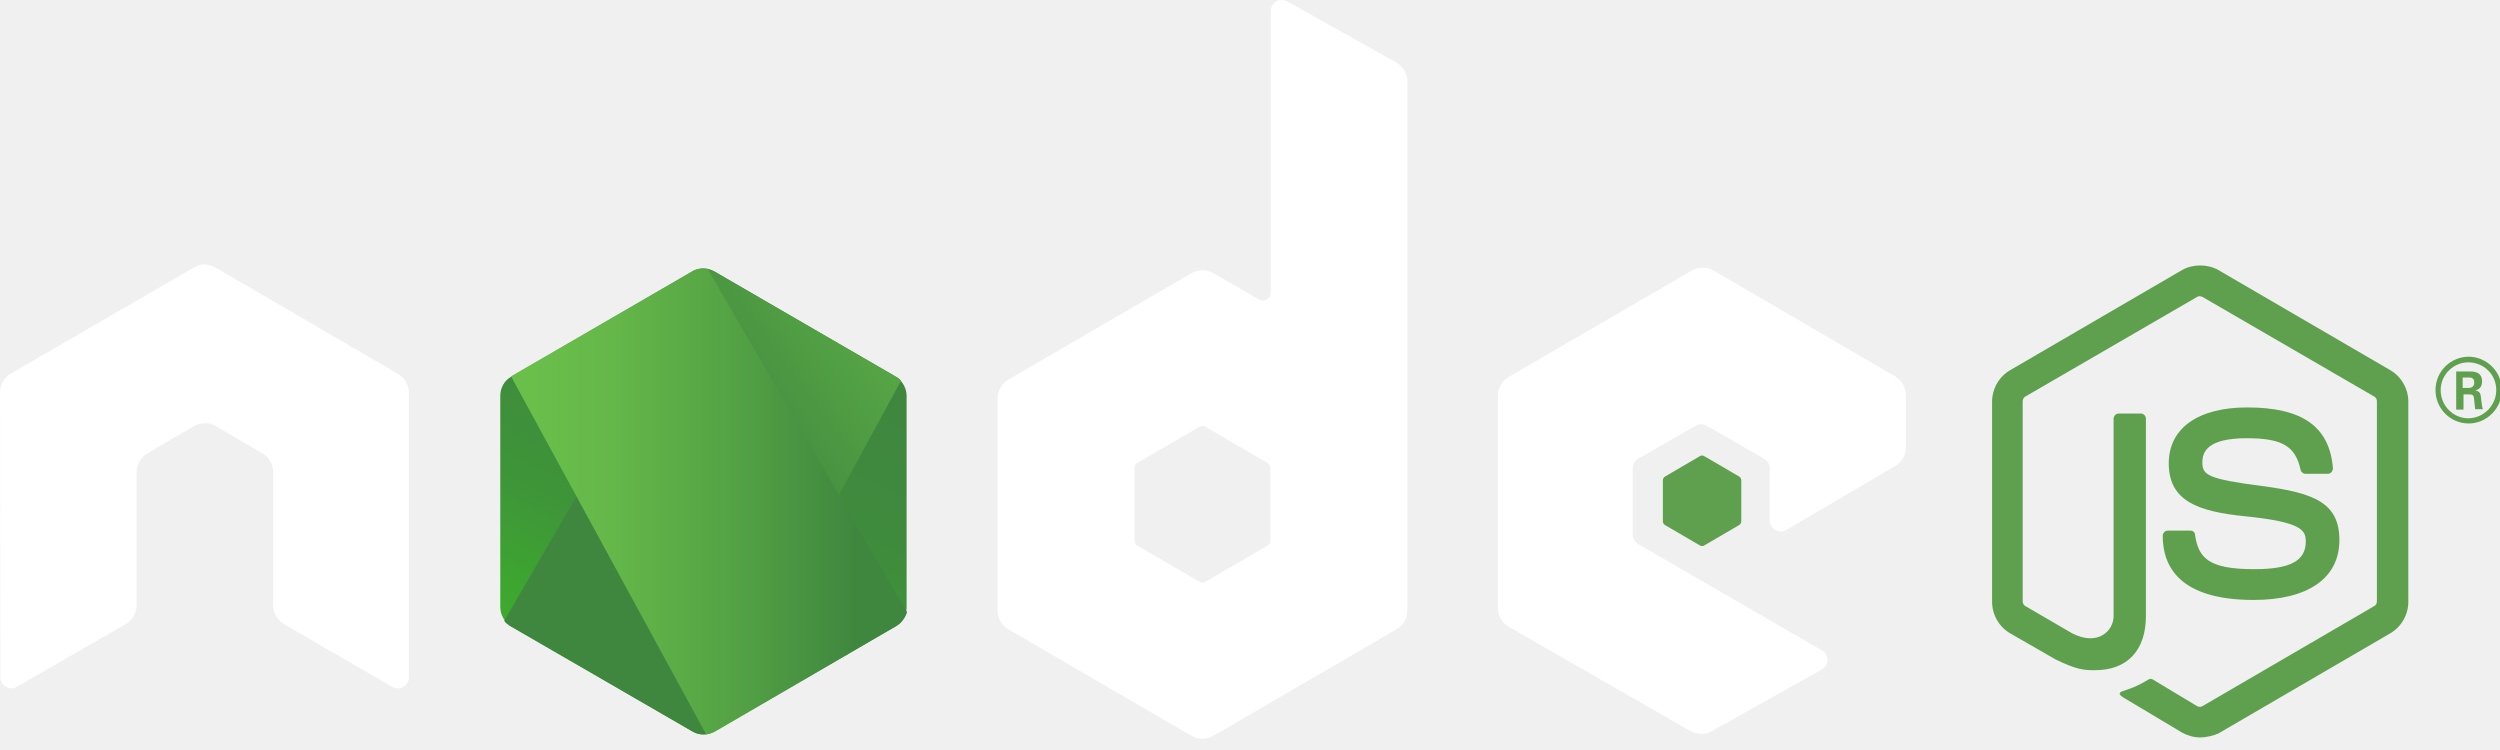
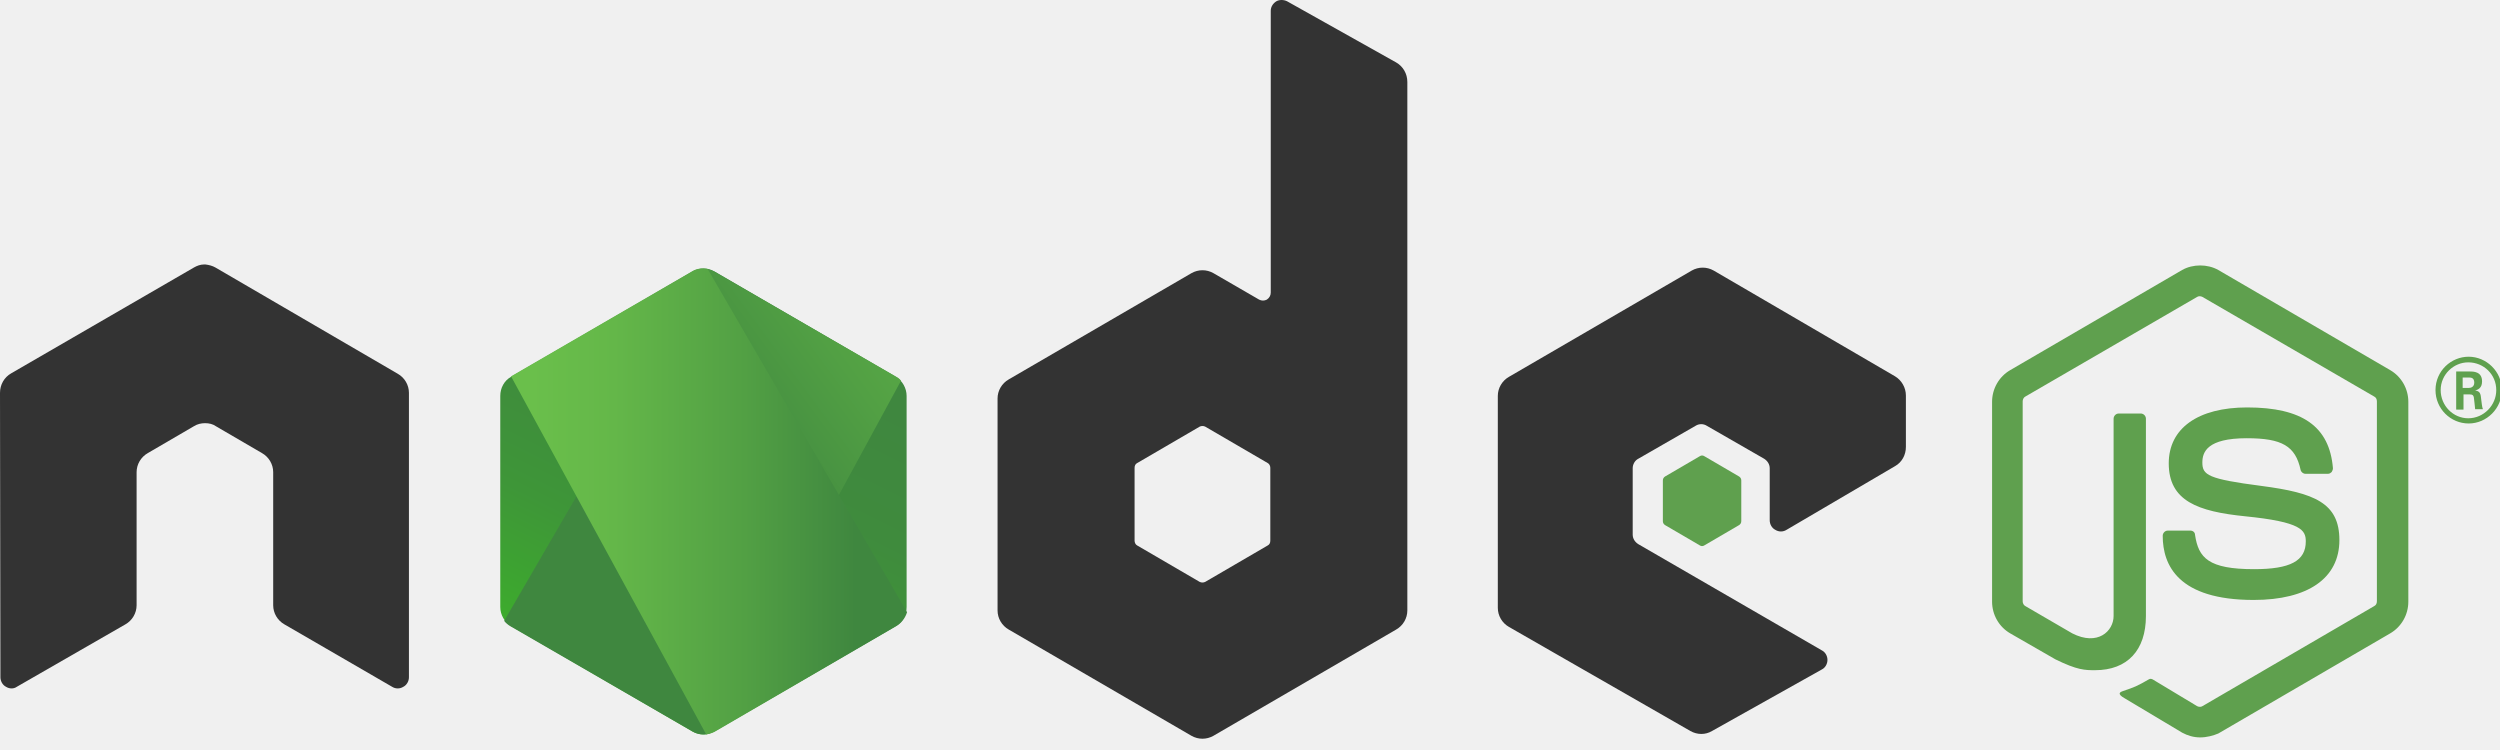
<svg xmlns="http://www.w3.org/2000/svg" width="267" height="80" viewBox="0 0 267 80" fill="none">
-   <mask id="mask0_1803_3458" style="mask-type:luminance" maskUnits="userSpaceOnUse" x="0" y="0" width="267" height="80">
+   <mask id="mask0_1804_2337" style="mask-type:luminance" maskUnits="userSpaceOnUse" x="0" y="0" width="267" height="80">
    <path d="M267 0H0V79.378H267V0Z" fill="white" />
  </mask>
-   <g mask="url(#mask0_1803_3458)">
+   <g mask="url(#mask0_1804_2337)">
    <path d="M234.983 78.755C234.292 78.755 233.648 78.57 233.05 78.245L226.929 74.587C226.008 74.078 226.469 73.892 226.745 73.8C227.987 73.383 228.217 73.29 229.506 72.549C229.644 72.457 229.828 72.503 229.966 72.596L234.66 75.421C234.844 75.513 235.074 75.513 235.212 75.421L253.575 64.724C253.758 64.631 253.852 64.446 253.852 64.214V42.867C253.852 42.635 253.758 42.45 253.575 42.357L235.212 31.707C235.028 31.614 234.798 31.614 234.66 31.707L216.298 42.357C216.114 42.45 216.022 42.681 216.022 42.867V64.214C216.022 64.4 216.114 64.631 216.298 64.724L221.314 67.641C224.029 69.03 225.732 67.409 225.732 65.789V44.719C225.732 44.441 225.962 44.163 226.285 44.163H228.632C228.908 44.163 229.184 44.395 229.184 44.719V65.789C229.184 69.447 227.205 71.577 223.753 71.577C222.695 71.577 221.867 71.577 219.519 70.419L214.687 67.641C213.491 66.946 212.754 65.65 212.754 64.26V42.913C212.754 41.524 213.491 40.227 214.687 39.532L233.05 28.836C234.2 28.187 235.765 28.187 236.915 28.836L255.278 39.532C256.474 40.227 257.21 41.524 257.21 42.913V64.26C257.21 65.65 256.474 66.946 255.278 67.641L236.915 78.338C236.363 78.57 235.673 78.755 234.983 78.755Z" fill="#5FA04E" />
    <path d="M240.69 64.075C232.635 64.075 230.978 60.37 230.978 57.221C230.978 56.944 231.208 56.666 231.53 56.666H233.923C234.2 56.666 234.43 56.851 234.43 57.129C234.798 59.583 235.856 60.787 240.735 60.787C244.601 60.787 246.258 59.907 246.258 57.824C246.258 56.62 245.796 55.74 239.768 55.138C234.752 54.628 231.622 53.517 231.622 49.488C231.622 45.737 234.752 43.514 239.998 43.514C245.89 43.514 248.789 45.552 249.157 49.998C249.157 50.137 249.111 50.275 249.02 50.414C248.926 50.507 248.789 50.6 248.649 50.6H246.21C245.982 50.6 245.751 50.414 245.705 50.183C245.152 47.636 243.725 46.803 239.952 46.803C235.718 46.803 235.212 48.284 235.212 49.395C235.212 50.738 235.81 51.155 241.517 51.896C247.177 52.637 249.847 53.702 249.847 57.684C249.847 61.76 246.487 64.075 240.69 64.075Z" fill="#5FA04E" />
    <path d="M267.2 41.662C267.2 43.607 265.588 45.228 263.654 45.228C261.722 45.228 260.111 43.653 260.111 41.662C260.111 39.625 261.768 38.097 263.654 38.097C265.542 38.097 267.2 39.671 267.2 41.662ZM260.664 41.662C260.664 43.329 261.999 44.672 263.608 44.672C265.266 44.672 266.601 43.283 266.601 41.662C266.601 39.995 265.266 38.699 263.608 38.699C262.045 38.699 260.664 39.995 260.664 41.662ZM262.321 39.671H263.702C264.162 39.671 265.083 39.671 265.083 40.736C265.083 41.477 264.621 41.616 264.344 41.709C264.898 41.755 264.943 42.125 264.989 42.635C265.035 42.959 265.083 43.514 265.174 43.7H264.344C264.344 43.514 264.207 42.496 264.207 42.449C264.162 42.218 264.07 42.125 263.794 42.125H263.103V43.746H262.321V39.671ZM263.057 41.431H263.654C264.162 41.431 264.253 41.06 264.253 40.875C264.253 40.319 263.885 40.319 263.654 40.319H263.012V41.431H263.057Z" fill="#5FA04E" />
-     <path fill-rule="evenodd" clip-rule="evenodd" d="M43.674 41.954C43.674 41.12 43.214 40.333 42.477 39.916L23.01 28.571C22.688 28.386 22.32 28.293 21.952 28.247C21.906 28.247 21.768 28.247 21.768 28.247C21.4 28.247 21.032 28.386 20.709 28.571L1.197 39.87C0.46 40.287 0 41.074 0 41.954L0.046 72.332C0.046 72.748 0.276 73.165 0.644 73.35C1.012 73.582 1.473 73.582 1.795 73.35L13.392 66.682C14.128 66.265 14.589 65.478 14.589 64.645V50.428C14.589 49.595 15.049 48.807 15.785 48.391L20.709 45.52C21.078 45.288 21.492 45.195 21.906 45.195C22.32 45.195 22.734 45.288 23.056 45.52L27.981 48.391C28.717 48.807 29.177 49.595 29.177 50.428V64.645C29.177 65.478 29.637 66.265 30.374 66.682L41.879 73.35C42.247 73.582 42.707 73.582 43.075 73.35C43.444 73.165 43.674 72.748 43.674 72.332V41.954Z" fill="white" />
-     <path fill-rule="evenodd" clip-rule="evenodd" d="M137.465 0.139C137.096 -0.046 136.636 -0.046 136.314 0.139C135.946 0.37 135.716 0.741 135.716 1.158V31.257C135.716 31.535 135.578 31.813 135.301 31.998C135.025 32.137 134.749 32.137 134.473 31.998L129.595 29.174C128.859 28.757 127.984 28.757 127.248 29.174L107.735 40.519C106.999 40.936 106.539 41.723 106.539 42.556V65.2C106.539 66.034 106.999 66.821 107.735 67.238L127.248 78.583C127.984 79 128.859 79 129.595 78.583L149.108 67.238C149.844 66.821 150.304 66.034 150.304 65.2V8.752C150.304 7.872 149.844 7.085 149.108 6.668L137.465 0.139ZM135.67 57.745C135.67 57.977 135.578 58.162 135.394 58.254L128.72 62.144C128.536 62.237 128.306 62.237 128.122 62.144L121.449 58.254C121.265 58.162 121.173 57.93 121.173 57.745V49.966C121.173 49.734 121.265 49.549 121.449 49.456L128.122 45.566C128.306 45.474 128.536 45.474 128.72 45.566L135.394 49.456C135.578 49.549 135.67 49.78 135.67 49.966V57.745Z" fill="white" />
-     <path fill-rule="evenodd" clip-rule="evenodd" d="M202.398 49.78C203.135 49.363 203.549 48.576 203.549 47.742V42.232C203.549 41.398 203.089 40.611 202.398 40.195L183.023 28.896C182.287 28.479 181.413 28.479 180.676 28.896L161.164 40.241C160.427 40.658 159.967 41.445 159.967 42.278V64.923C159.967 65.756 160.427 66.543 161.164 66.96L180.538 78.074C181.275 78.49 182.149 78.49 182.839 78.074L194.575 71.498C194.943 71.313 195.173 70.896 195.173 70.479C195.173 70.063 194.943 69.646 194.575 69.461L174.97 58.115C174.602 57.884 174.372 57.514 174.372 57.097V50.012C174.372 49.595 174.602 49.178 174.97 48.993L181.091 45.474C181.459 45.242 181.919 45.242 182.287 45.474L188.408 48.993C188.776 49.224 189.006 49.595 189.006 50.012V55.569C189.006 55.985 189.236 56.402 189.605 56.587C189.973 56.819 190.433 56.819 190.801 56.587L202.398 49.78Z" fill="white" />
+     <path fill-rule="evenodd" clip-rule="evenodd" d="M43.674 41.954C43.674 41.12 43.214 40.333 42.477 39.916L23.01 28.571C22.688 28.386 22.32 28.293 21.952 28.247C21.906 28.247 21.768 28.247 21.768 28.247C21.4 28.247 21.032 28.386 20.709 28.571L1.197 39.87C0.46 40.287 0 41.074 0 41.954L0.046 72.332C0.046 72.748 0.276 73.165 0.644 73.35C1.012 73.582 1.473 73.582 1.795 73.35L13.392 66.682C14.128 66.265 14.589 65.478 14.589 64.645V50.428C14.589 49.595 15.049 48.807 15.785 48.391L20.709 45.52C21.078 45.288 21.492 45.195 21.906 45.195C22.32 45.195 22.734 45.288 23.056 45.52L27.981 48.391C28.717 48.807 29.177 49.595 29.177 50.428V64.645C29.177 65.478 29.637 66.265 30.374 66.682L41.879 73.35C42.247 73.582 42.707 73.582 43.075 73.35C43.444 73.165 43.674 72.748 43.674 72.332V41.954Z" fill="#333333" />
+     <path fill-rule="evenodd" clip-rule="evenodd" d="M137.465 0.139C137.096 -0.046 136.636 -0.046 136.314 0.139C135.946 0.37 135.716 0.741 135.716 1.158V31.257C135.716 31.535 135.578 31.813 135.301 31.998C135.025 32.137 134.749 32.137 134.473 31.998L129.595 29.174C128.859 28.757 127.984 28.757 127.248 29.174L107.735 40.519C106.999 40.936 106.539 41.723 106.539 42.556V65.2C106.539 66.034 106.999 66.821 107.735 67.238L127.248 78.583C127.984 79 128.859 79 129.595 78.583L149.108 67.238C149.844 66.821 150.304 66.034 150.304 65.2V8.752C150.304 7.872 149.844 7.085 149.108 6.668L137.465 0.139ZM135.67 57.745C135.67 57.977 135.578 58.162 135.394 58.254L128.72 62.144C128.536 62.237 128.306 62.237 128.122 62.144L121.449 58.254C121.265 58.162 121.173 57.93 121.173 57.745V49.966C121.173 49.734 121.265 49.549 121.449 49.456L128.122 45.566C128.306 45.474 128.536 45.474 128.72 45.566L135.394 49.456C135.578 49.549 135.67 49.78 135.67 49.966V57.745Z" fill="#333333" />
+     <path fill-rule="evenodd" clip-rule="evenodd" d="M202.398 49.78C203.135 49.363 203.549 48.576 203.549 47.742V42.232C203.549 41.398 203.089 40.611 202.398 40.195L183.023 28.896C182.287 28.479 181.413 28.479 180.676 28.896L161.164 40.241C160.427 40.658 159.967 41.445 159.967 42.278V64.923C159.967 65.756 160.427 66.543 161.164 66.96L180.538 78.074C181.275 78.49 182.149 78.49 182.839 78.074L194.575 71.498C194.943 71.313 195.173 70.896 195.173 70.479C195.173 70.063 194.943 69.646 194.575 69.461L174.97 58.115C174.602 57.884 174.372 57.514 174.372 57.097V50.012C174.372 49.595 174.602 49.178 174.97 48.993L181.091 45.474C181.459 45.242 181.919 45.242 182.287 45.474L188.408 48.993C188.776 49.224 189.006 49.595 189.006 50.012V55.569C189.006 55.985 189.236 56.402 189.605 56.587C189.973 56.819 190.433 56.819 190.801 56.587L202.398 49.78Z" fill="#333333" />
    <path fill-rule="evenodd" clip-rule="evenodd" d="M181.551 48.715C181.689 48.623 181.874 48.623 182.012 48.715L185.739 50.892C185.877 50.984 185.969 51.123 185.969 51.309V55.661C185.969 55.847 185.877 55.986 185.739 56.078L182.012 58.255C181.874 58.347 181.689 58.347 181.551 58.255L177.824 56.078C177.686 55.986 177.594 55.847 177.594 55.661V51.309C177.594 51.123 177.686 50.984 177.824 50.892L181.551 48.715Z" fill="#5FA04E" />
-     <path d="M76.301 28.988C75.565 28.572 74.69 28.572 73.954 28.988L54.579 40.241C53.843 40.658 53.429 41.445 53.429 42.279V64.83C53.429 65.664 53.889 66.451 54.579 66.868L73.954 78.12C74.69 78.537 75.565 78.537 76.301 78.12L95.676 66.868C96.412 66.451 96.826 65.664 96.826 64.83V42.279C96.826 41.445 96.366 40.658 95.676 40.241L76.301 28.988Z" fill="url(#paint0_linear_1803_3458)" />
-     <path d="M95.722 40.241L76.255 28.988C76.071 28.896 75.841 28.803 75.657 28.757L53.843 66.312C54.027 66.543 54.258 66.729 54.487 66.868L73.954 78.12C74.507 78.444 75.151 78.537 75.749 78.352L96.228 40.658C96.09 40.473 95.906 40.334 95.722 40.241Z" fill="url(#paint1_linear_1803_3458)" />
-     <path d="M95.722 66.867C96.275 66.543 96.689 65.987 96.873 65.385L75.565 28.71C75.013 28.617 74.415 28.663 73.909 28.988L54.58 40.194L75.427 78.444C75.703 78.397 76.025 78.305 76.302 78.166L95.722 66.867Z" fill="url(#paint2_linear_1803_3458)" />
+     <path d="M76.301 28.988C75.565 28.572 74.69 28.572 73.954 28.988L54.579 40.241C53.843 40.658 53.429 41.445 53.429 42.279V64.83C53.429 65.664 53.889 66.451 54.579 66.868L73.954 78.12C74.69 78.537 75.565 78.537 76.301 78.12L95.676 66.868C96.412 66.451 96.826 65.664 96.826 64.83V42.279C96.826 41.445 96.366 40.658 95.676 40.241L76.301 28.988Z" fill="url(#paint0_linear_1804_2337)" />
+     <path d="M95.722 40.241L76.255 28.988C76.071 28.896 75.841 28.803 75.657 28.757L53.843 66.312C54.027 66.543 54.257 66.729 54.487 66.868L73.954 78.12C74.506 78.444 75.151 78.537 75.749 78.352L96.228 40.658C96.09 40.473 95.906 40.334 95.722 40.241Z" fill="url(#paint1_linear_1804_2337)" />
+     <path d="M95.722 66.867C96.275 66.543 96.689 65.987 96.873 65.385L75.565 28.71C75.013 28.617 74.415 28.663 73.909 28.988L54.58 40.194L75.427 78.444C75.703 78.397 76.025 78.305 76.302 78.166L95.722 66.867Z" fill="url(#paint2_linear_1804_2337)" />
  </g>
  <defs>
-     <linearGradient id="paint0_linear_1803_3458" x1="83.018" y1="37.369" x2="65.325" y2="73.241" gradientUnits="userSpaceOnUse">
+     <linearGradient id="paint0_linear_1804_2337" x1="83.018" y1="37.369" x2="65.325" y2="73.241" gradientUnits="userSpaceOnUse">
      <stop stop-color="#3F873F" />
      <stop offset="0.33" stop-color="#3F8B3D" />
      <stop offset="0.637" stop-color="#3E9638" />
      <stop offset="0.934" stop-color="#3DA92E" />
      <stop offset="1" stop-color="#3DAE2B" />
    </linearGradient>
-     <linearGradient id="paint1_linear_1803_3458" x1="72.183" y1="56.188" x2="121.552" y2="19.937" gradientUnits="userSpaceOnUse">
+     <linearGradient id="paint1_linear_1804_2337" x1="72.183" y1="56.188" x2="121.552" y2="19.937" gradientUnits="userSpaceOnUse">
      <stop offset="0.138" stop-color="#3F873F" />
      <stop offset="0.402" stop-color="#52A044" />
      <stop offset="0.713" stop-color="#64B749" />
      <stop offset="0.908" stop-color="#6ABF4B" />
    </linearGradient>
-     <linearGradient id="paint2_linear_1803_3458" x1="52.719" y1="53.546" x2="97.551" y2="53.546" gradientUnits="userSpaceOnUse">
+     <linearGradient id="paint2_linear_1804_2337" x1="52.719" y1="53.546" x2="97.551" y2="53.546" gradientUnits="userSpaceOnUse">
      <stop offset="0.092" stop-color="#6ABF4B" />
      <stop offset="0.287" stop-color="#64B749" />
      <stop offset="0.598" stop-color="#52A044" />
      <stop offset="0.862" stop-color="#3F873F" />
    </linearGradient>
  </defs>
</svg>
